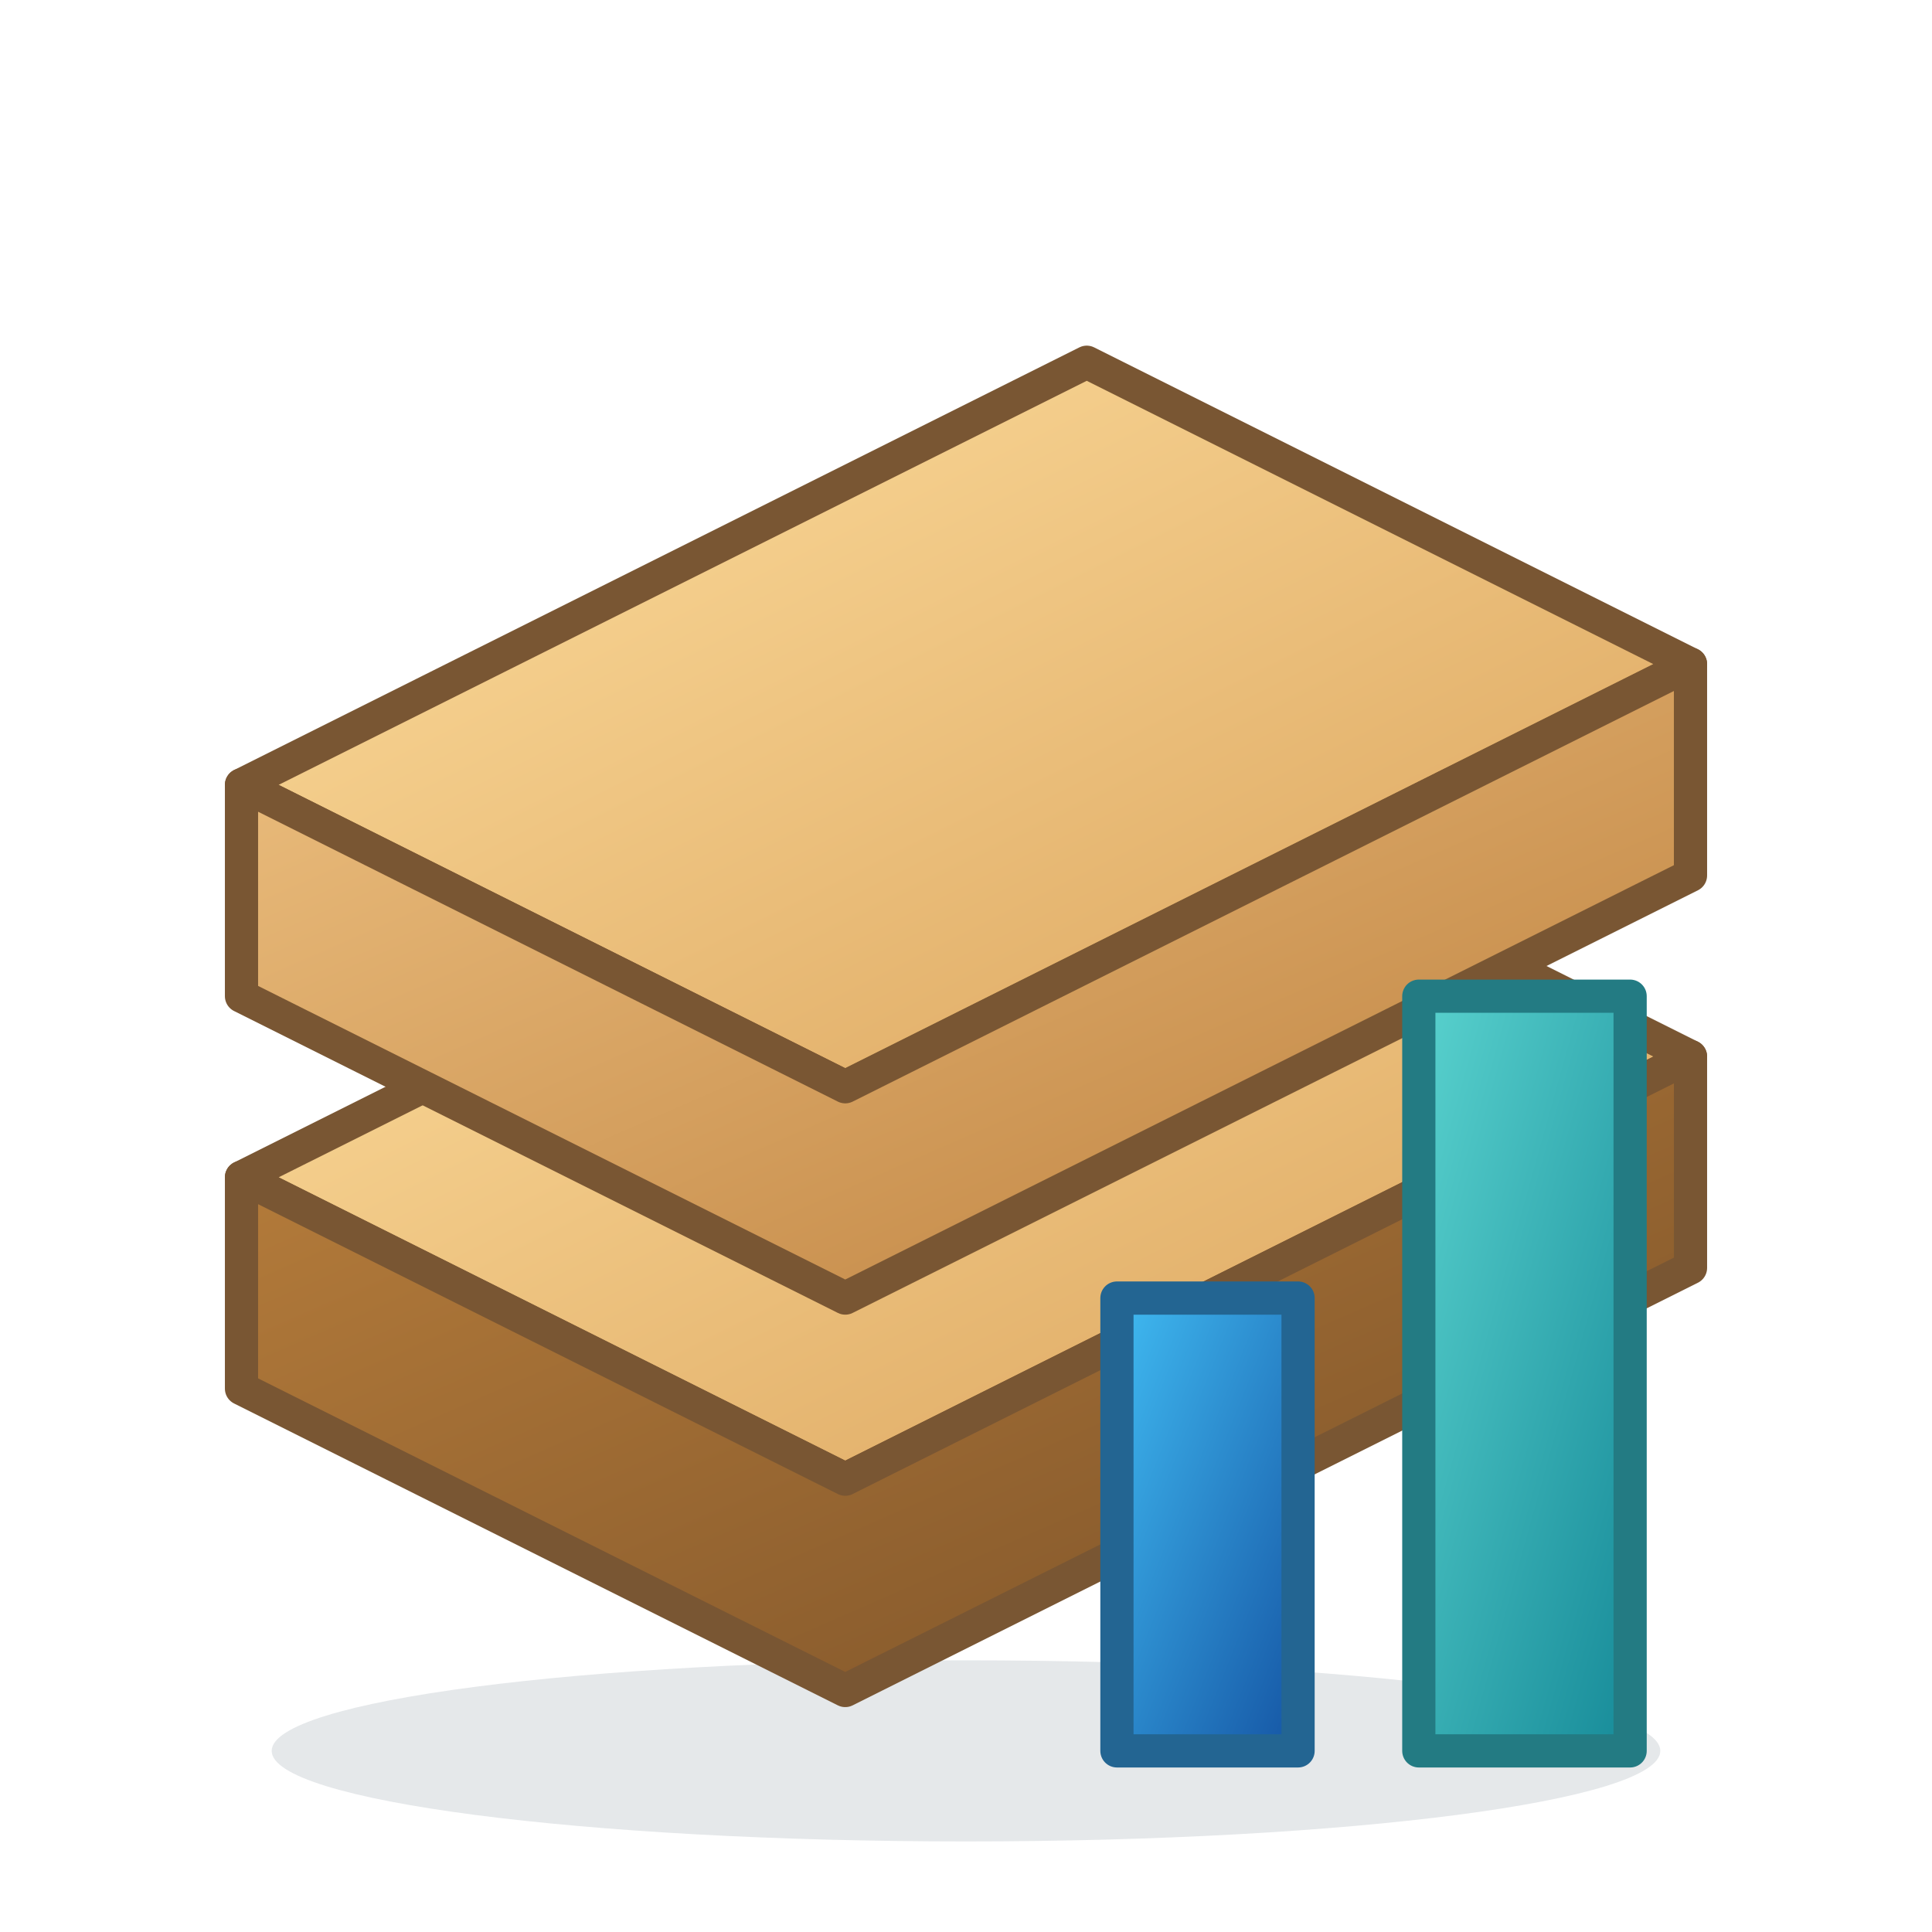
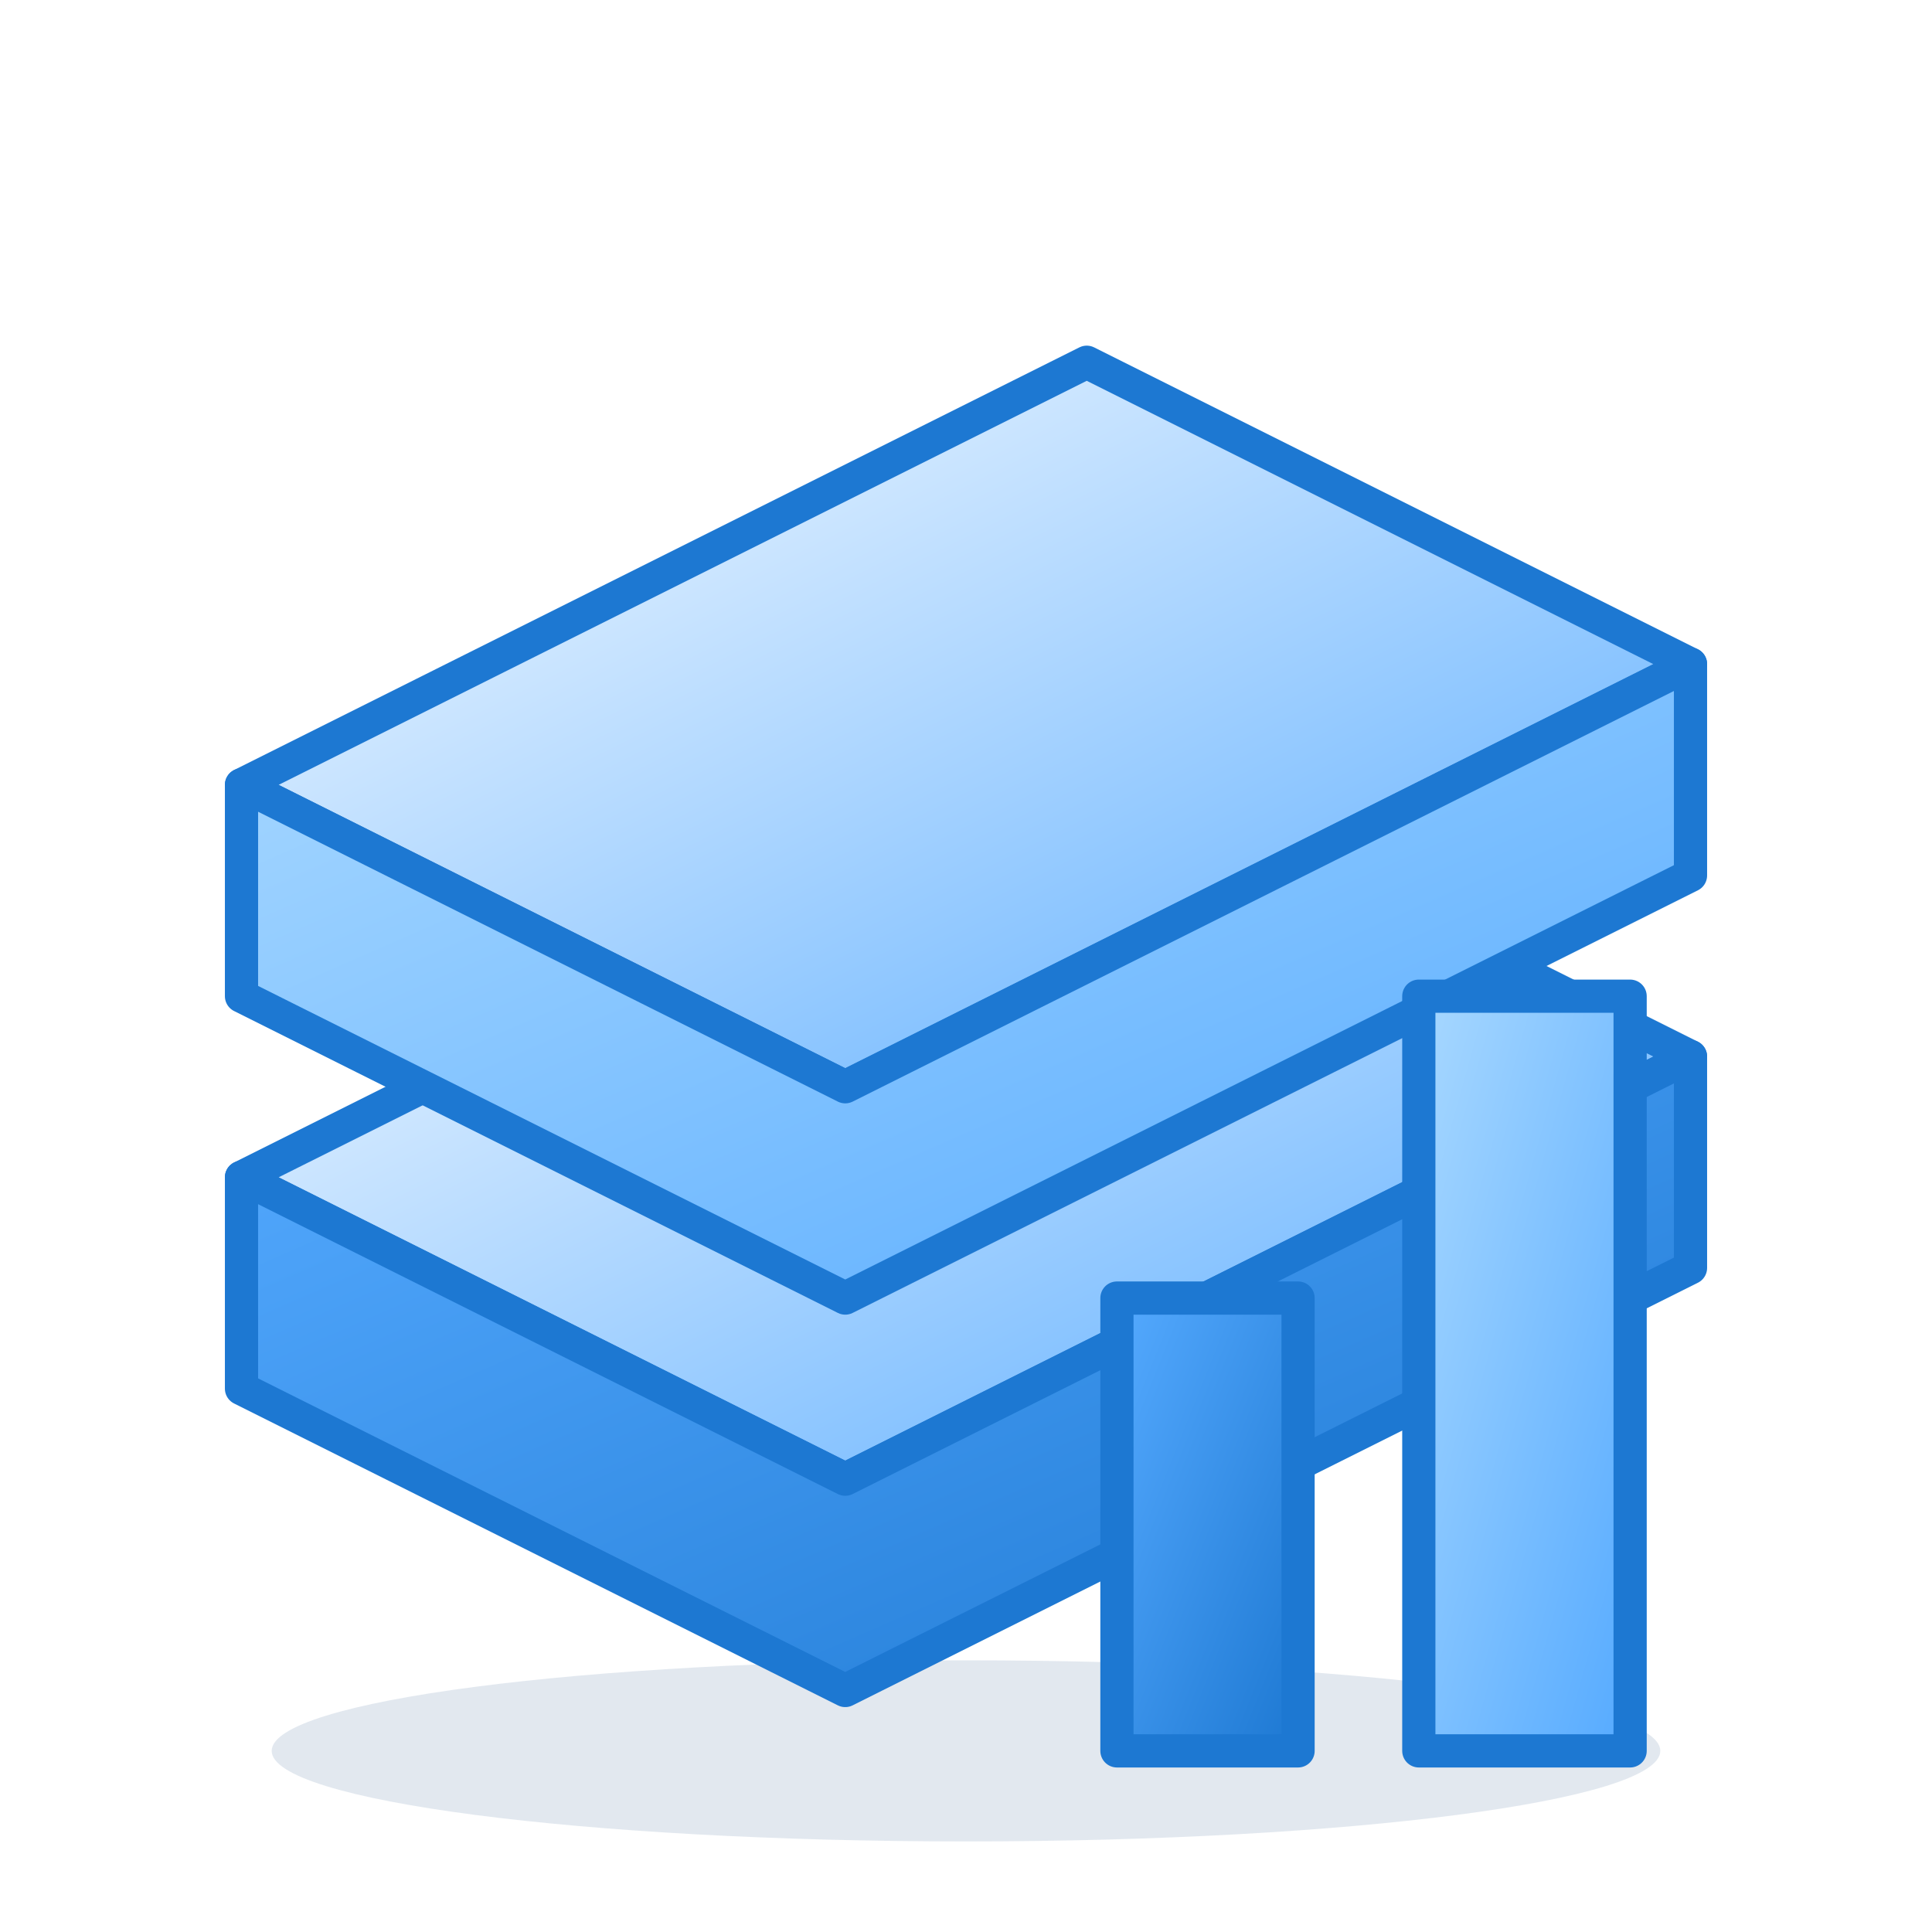
<svg xmlns="http://www.w3.org/2000/svg" width="64" height="64" viewBox="0 0 64 64">
  <defs>
    <linearGradient id="wood" x1="0" y1="0" x2="1" y2="1">
-       <stop stop-color="#EDC080" />
-       <stop offset="1" stop-color="#BC7F3D" />
+       <stop stop-color="#A8D8FF" />
+       <stop offset="1" stop-color="#55AAFF" />
    </linearGradient>
    <linearGradient id="top" x1="0" y1="0" x2="1" y2="1">
-       <stop stop-color="#FFE0A0" />
-       <stop offset="1" stop-color="#D9A15A" />
+       <stop stop-color="#FFFFFF" />
+       <stop offset="1" stop-color="#55AAFF" />
    </linearGradient>
    <linearGradient id="side" x1="0" y1="0" x2="1" y2="1">
-       <stop stop-color="#B97F3C" />
-       <stop offset="1" stop-color="#795028" />
+       <stop stop-color="#55AAFF" />
+       <stop offset="1" stop-color="#1D78D2" />
    </linearGradient>
    <linearGradient id="metal" x1="0" y1="0" x2="1" y2="1">
-       <stop stop-color="#E9F1F7" />
-       <stop offset="1" stop-color="#8B9EAD" />
+       <stop stop-color="#FFFFFF" />
+       <stop offset="1" stop-color="#55AAFF" />
    </linearGradient>
    <linearGradient id="blue" x1="0" y1="0" x2="1" y2="1">
-       <stop stop-color="#40BBF2" />
-       <stop offset="1" stop-color="#1555A4" />
+       <stop stop-color="#55AAFF" />
+       <stop offset="1" stop-color="#1D78D2" />
    </linearGradient>
    <linearGradient id="teal" x1="0" y1="0" x2="1" y2="1">
-       <stop stop-color="#59D2CE" />
-       <stop offset="1" stop-color="#178B99" />
+       <stop stop-color="#A8D8FF" />
+       <stop offset="1" stop-color="#55AAFF" />
    </linearGradient>
    <linearGradient id="purple" x1="0" y1="0" x2="1" y2="1">
-       <stop stop-color="#B5A0E6" />
-       <stop offset="1" stop-color="#7650B3" />
+       <stop stop-color="#55AAFF" />
+       <stop offset="1" stop-color="#1D78D2" />
    </linearGradient>
    <linearGradient id="paper" x1="0" y1="0" x2="1" y2="1">
      <stop stop-color="#FFFFFF" />
-       <stop offset="1" stop-color="#DFE5F2" />
+       <stop offset="1" stop-color="#FFFFFF" />
    </linearGradient>
  </defs>
-   <ellipse cx="32" cy="58" rx="23" ry="3" fill="#20384B" opacity=".12" />
-   <g stroke="#435C70" stroke-width="1.7" stroke-linecap="round" stroke-linejoin="round">
-     <path d="M8 39L36 25 56 35 28 49Z" fill="url(#top)" stroke="#795633" stroke-width="1.1" stroke-linejoin="round" />
-     <path d="M8 39L28 49 56 35V42L28 56 8 46Z" fill="url(#side)" stroke="#795633" stroke-width="1.1" stroke-linejoin="round" />
-     <path d="M8 26L36 12 56 22 28 36Z" fill="url(#top)" stroke="#795633" stroke-width="1.1" stroke-linejoin="round" />
-     <path d="M8 26L28 36 56 22V29L28 43 8 33Z" fill="url(#wood)" stroke="#795633" stroke-width="1.1" stroke-linejoin="round" />
-     <path d="M37 43H43V58H37Z" fill="url(#blue)" stroke="#236592" stroke-width="1.1" stroke-linejoin="round" />
-     <path d="M47 33H54V58H47Z" fill="url(#teal)" stroke="#237B83" stroke-width="1.1" stroke-linejoin="round" />
+   <ellipse cx="32" cy="58" rx="23" ry="3" fill="#0A3D7A" opacity=".12" />
+   <g stroke="#1D78D2" stroke-width="1.7" stroke-linecap="round" stroke-linejoin="round">
+     <path d="M8 39L36 25 56 35 28 49Z" fill="url(#top)" stroke="#1D78D2" stroke-width="1.1" stroke-linejoin="round" />
+     <path d="M8 39L28 49 56 35V42L28 56 8 46Z" fill="url(#side)" stroke="#1D78D2" stroke-width="1.1" stroke-linejoin="round" />
+     <path d="M8 26L36 12 56 22 28 36Z" fill="url(#top)" stroke="#1D78D2" stroke-width="1.1" stroke-linejoin="round" />
+     <path d="M8 26L28 36 56 22V29L28 43 8 33Z" fill="url(#wood)" stroke="#1D78D2" stroke-width="1.1" stroke-linejoin="round" />
+     <path d="M37 43H43V58H37Z" fill="url(#blue)" stroke="#1D78D2" stroke-width="1.1" stroke-linejoin="round" />
+     <path d="M47 33H54V58H47Z" fill="url(#teal)" stroke="#1D78D2" stroke-width="1.1" stroke-linejoin="round" />
  </g>
</svg>
